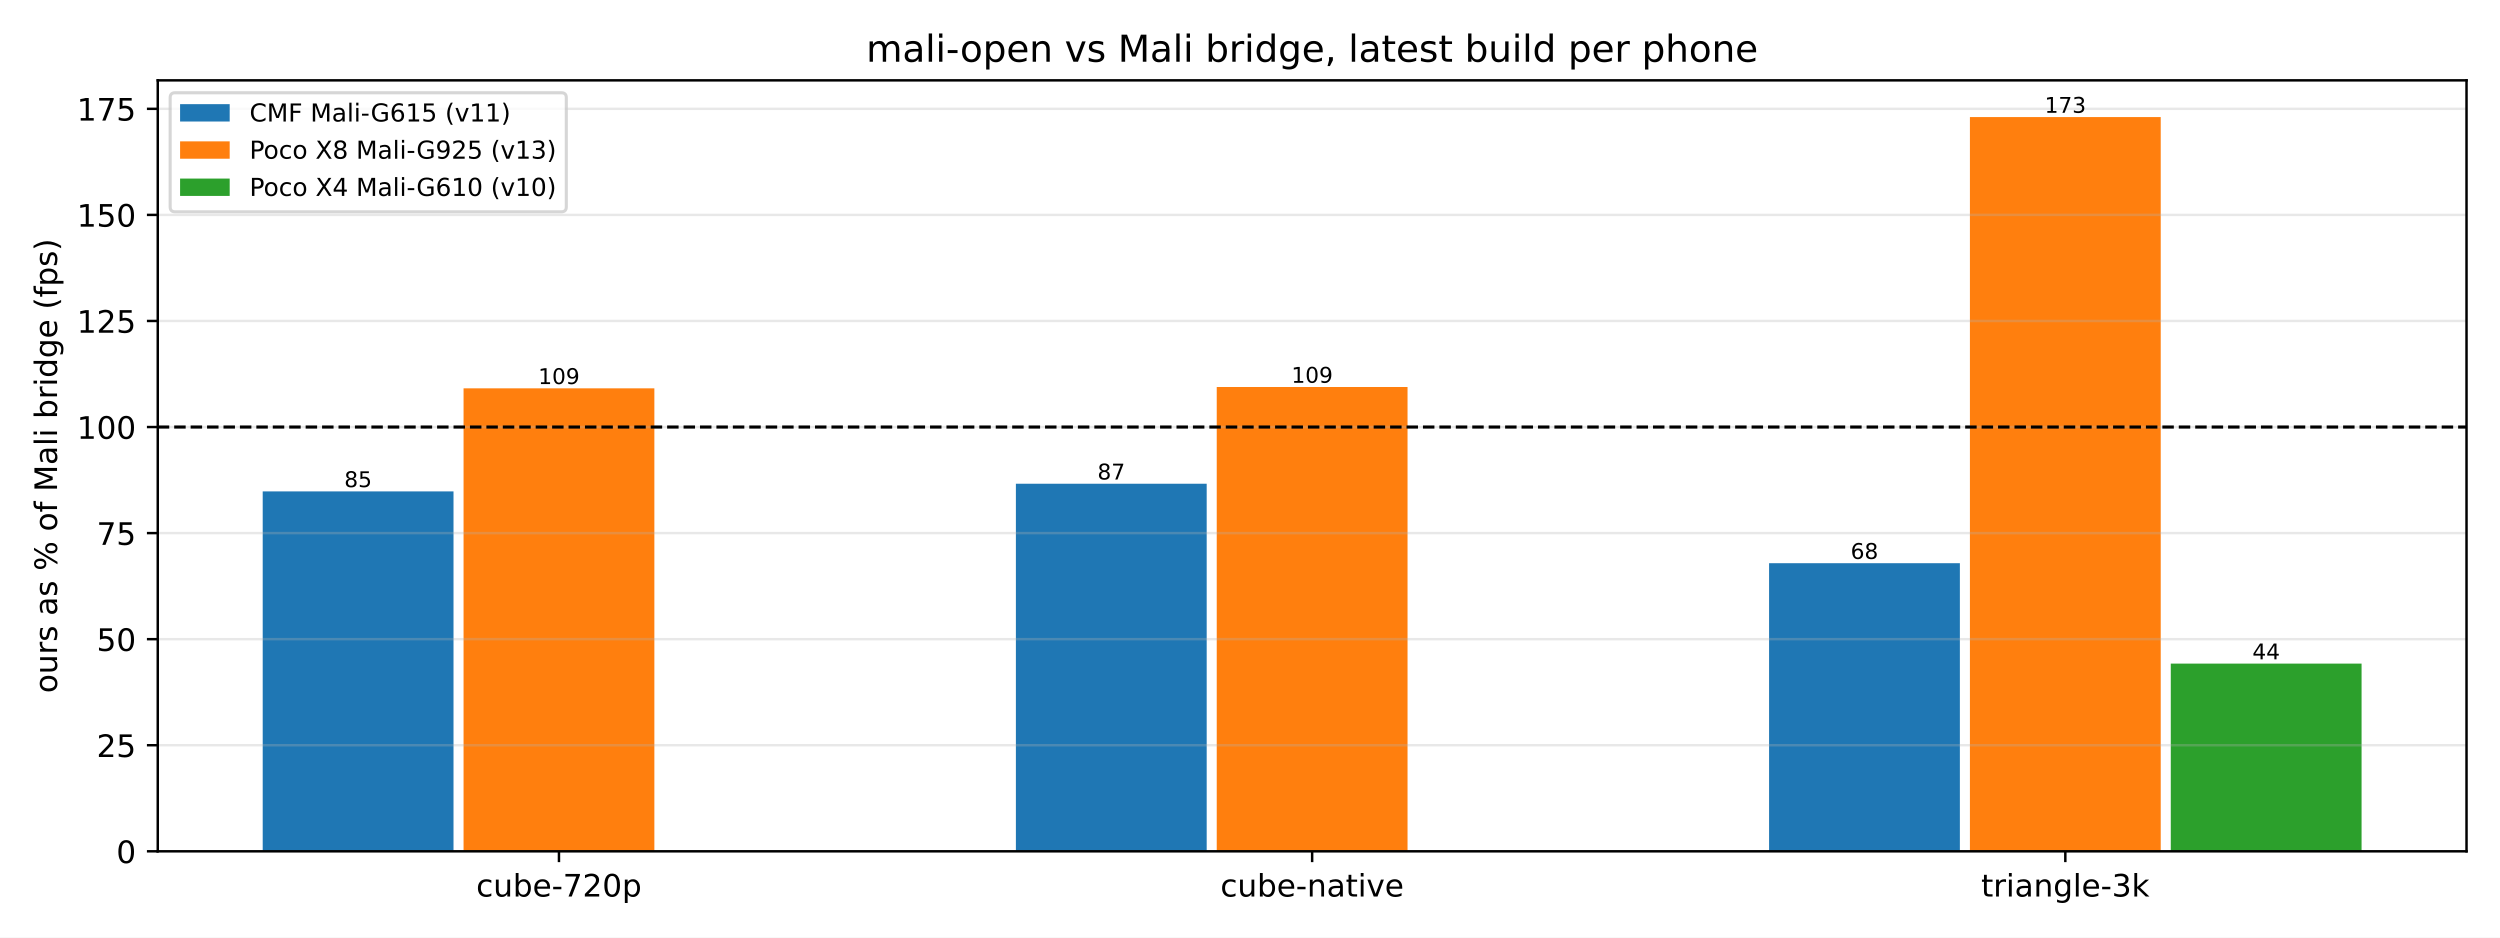
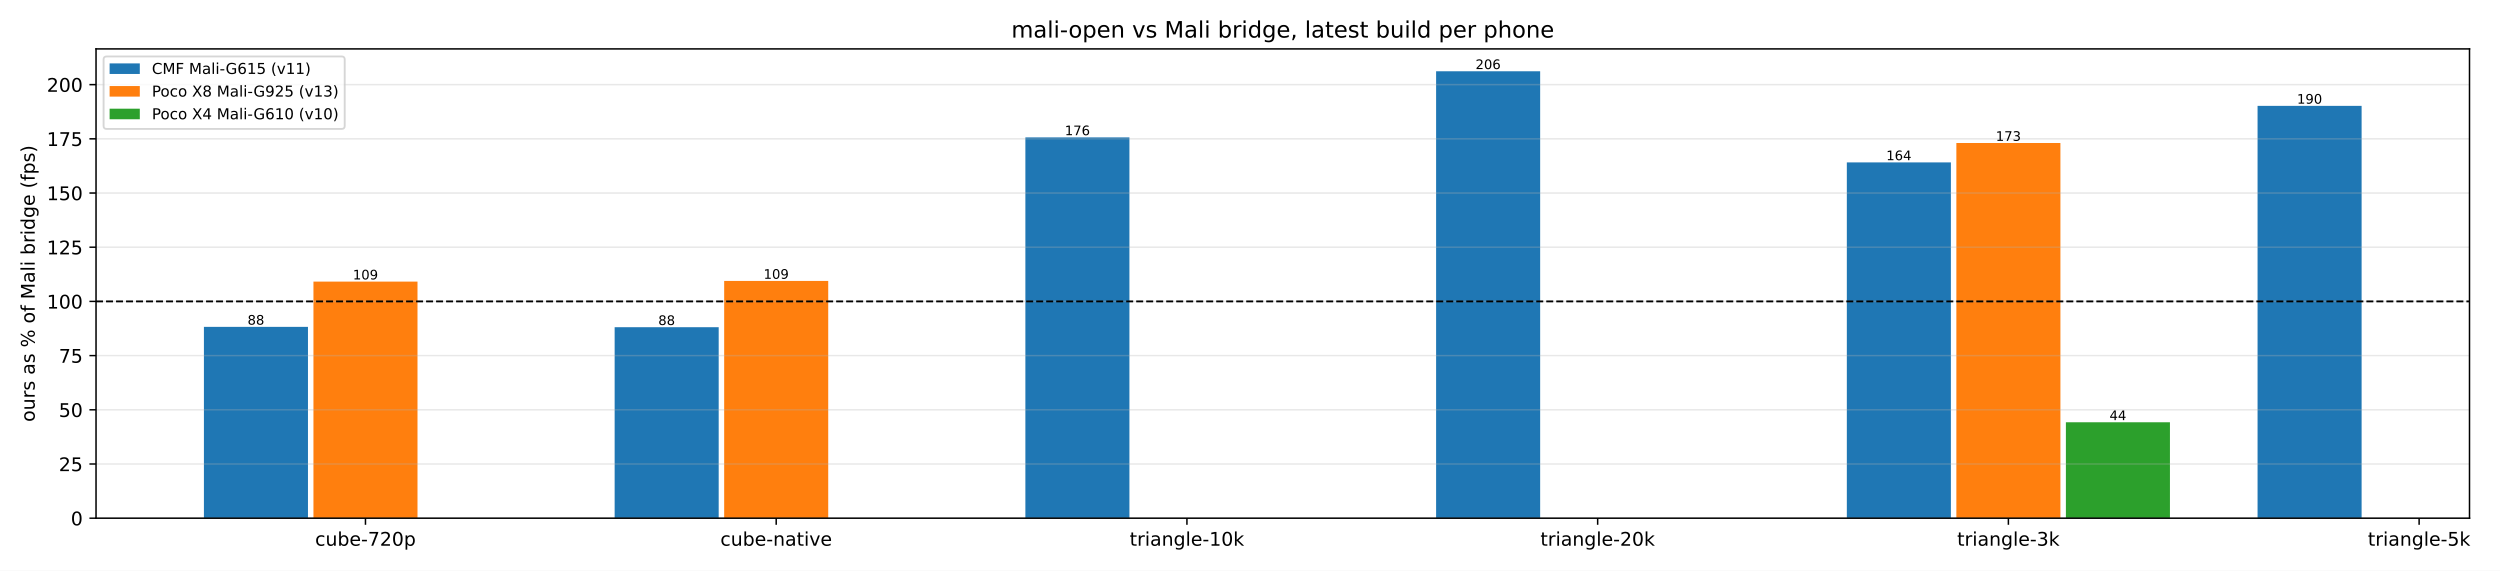
- <svg xmlns="http://www.w3.org/2000/svg" xmlns:xlink="http://www.w3.org/1999/xlink" width="806.4pt" height="302.4pt" viewBox="0 0 806.4 302.4" version="1.1">
+ <svg xmlns="http://www.w3.org/2000/svg" xmlns:xlink="http://www.w3.org/1999/xlink" width="1324.8pt" height="302.4pt" viewBox="0 0 1324.8 302.4" version="1.1">
  <defs>
    <style type="text/css">*{stroke-linejoin: round; stroke-linecap: butt}</style>
  </defs>
  <g id="figure_1">
    <g id="patch_1">
-       <path d="M 0 302.4  L 806.4 302.4  L 806.4 0  L 0 0  z " style="fill: #ffffff" />
+       <path d="M 0 302.4  L 1324.8 302.4  L 1324.8 0  L 0 0  z " style="fill: #ffffff" />
    </g>
    <g id="axes_1">
      <g id="patch_2">
-         <path d="M 50.888 274.599  L 795.6 274.599  L 795.6 25.918  L 50.888 25.918  z " style="fill: #ffffff" />
+         <path d="M 50.888 274.599  L 1308.637 274.599  L 1308.637 25.918  L 50.888 25.918  z " style="fill: #ffffff" />
      </g>
      <g id="patch_3">
-         <path d="M 84.739 274.599  L 146.285 274.599  L 146.285 158.498  L 84.739 158.498  z " clip-path="url(#p9785401d02)" style="fill: #1f77b4" />
+         <path d="M 108.059 274.599  L 163.198 274.599  L 163.198 173.207  L 108.059 173.207  z " clip-path="url(#pd540a2a265)" style="fill: #1f77b4" />
      </g>
      <g id="patch_4">
-         <path d="M 327.685 274.599  L 389.232 274.599  L 389.232 156.039  L 327.685 156.039  z " clip-path="url(#p9785401d02)" style="fill: #1f77b4" />
+         <path d="M 325.712 274.599  L 380.851 274.599  L 380.851 173.391  L 325.712 173.391  z " clip-path="url(#pd540a2a265)" style="fill: #1f77b4" />
      </g>
      <g id="patch_5">
-         <path d="M 570.632 274.599  L 632.178 274.599  L 632.178 181.66  L 570.632 181.66  z " clip-path="url(#p9785401d02)" style="fill: #1f77b4" />
+         <path d="M 543.366 274.599  L 598.505 274.599  L 598.505 72.808  L 543.366 72.808  z " clip-path="url(#pd540a2a265)" style="fill: #1f77b4" />
      </g>
      <g id="patch_6">
-         <path d="M 149.525 274.599  L 211.071 274.599  L 211.071 125.254  L 149.525 125.254  z " clip-path="url(#p9785401d02)" style="fill: #ff7f0e" />
+         <path d="M 761.02 274.599  L 816.159 274.599  L 816.159 37.76  L 761.02 37.76  z " clip-path="url(#pd540a2a265)" style="fill: #1f77b4" />
      </g>
      <g id="patch_7">
-         <path d="M 392.471 274.599  L 454.017 274.599  L 454.017 124.837  L 392.471 124.837  z " clip-path="url(#p9785401d02)" style="fill: #ff7f0e" />
+         <path d="M 978.674 274.599  L 1033.813 274.599  L 1033.813 86.046  L 978.674 86.046  z " clip-path="url(#pd540a2a265)" style="fill: #1f77b4" />
      </g>
      <g id="patch_8">
-         <path d="M 635.417 274.599  L 696.964 274.599  L 696.964 37.76  L 635.417 37.76  z " clip-path="url(#p9785401d02)" style="fill: #ff7f0e" />
+         <path d="M 1196.328 274.599  L 1251.466 274.599  L 1251.466 56.096  L 1196.328 56.096  z " clip-path="url(#pd540a2a265)" style="fill: #1f77b4" />
      </g>
      <g id="patch_9">
-         <path d="M 700.203 274.599  L 761.749 274.599  L 761.749 214.046  L 700.203 214.046  z " clip-path="url(#p9785401d02)" style="fill: #2ca02c" />
+         <path d="M 166.1 274.599  L 221.239 274.599  L 221.239 149.237  L 166.1 149.237  z " clip-path="url(#pd540a2a265)" style="fill: #ff7f0e" />
+       </g>
+       <g id="patch_10">
+         <path d="M 383.753 274.599  L 438.892 274.599  L 438.892 148.888  L 383.753 148.888  z " clip-path="url(#pd540a2a265)" style="fill: #ff7f0e" />
+       </g>
+       <g id="patch_11">
+         <path d="M 1036.715 274.599  L 1091.854 274.599  L 1091.854 75.795  L 1036.715 75.795  z " clip-path="url(#pd540a2a265)" style="fill: #ff7f0e" />
+       </g>
+       <g id="patch_12">
+         <path d="M 1094.756 274.599  L 1149.895 274.599  L 1149.895 223.77  L 1094.756 223.77  z " clip-path="url(#pd540a2a265)" style="fill: #2ca02c" />
      </g>
      <g id="matplotlib.axis_1">
        <g id="xtick_1">
          <g id="line2d_1">
            <defs>
              <path id="meeb56da116" d="M 0 0  L 0 3.5  " style="stroke: #000000; stroke-width: 0.8" />
            </defs>
            <g>
-               <use xlink:href="#meeb56da116" x="180.298" y="274.599" style="stroke: #000000; stroke-width: 0.8" />
+               <use xlink:href="#meeb56da116" x="193.669" y="274.599" style="stroke: #000000; stroke-width: 0.8" />
            </g>
          </g>
          <g id="text_1">
-             <text style="font-size: 10px; font-family: 'DejaVu Sans', 'Bitstream Vera Sans', 'Computer Modern Sans Serif', 'Lucida Grande', 'Verdana', 'Geneva', 'Lucid', 'Arial', 'Helvetica', 'Avant Garde', sans-serif; text-anchor: middle" x="180.298" y="289.198" transform="rotate(-0 180.2977 289.1977)">cube-720p</text>
+             <text style="font-size: 10px; font-family: 'DejaVu Sans', 'Bitstream Vera Sans', 'Computer Modern Sans Serif', 'Lucida Grande', 'Verdana', 'Geneva', 'Lucid', 'Arial', 'Helvetica', 'Avant Garde', sans-serif; text-anchor: middle" x="193.669" y="289.198" transform="rotate(-0 193.6692 289.1977)">cube-720p</text>
          </g>
        </g>
        <g id="xtick_2">
          <g id="line2d_2">
            <g>
-               <use xlink:href="#meeb56da116" x="423.244" y="274.599" style="stroke: #000000; stroke-width: 0.8" />
+               <use xlink:href="#meeb56da116" x="411.323" y="274.599" style="stroke: #000000; stroke-width: 0.8" />
            </g>
          </g>
          <g id="text_2">
-             <text style="font-size: 10px; font-family: 'DejaVu Sans', 'Bitstream Vera Sans', 'Computer Modern Sans Serif', 'Lucida Grande', 'Verdana', 'Geneva', 'Lucid', 'Arial', 'Helvetica', 'Avant Garde', sans-serif; text-anchor: middle" x="423.244" y="289.198" transform="rotate(-0 423.2441 289.1977)">cube-native</text>
+             <text style="font-size: 10px; font-family: 'DejaVu Sans', 'Bitstream Vera Sans', 'Computer Modern Sans Serif', 'Lucida Grande', 'Verdana', 'Geneva', 'Lucid', 'Arial', 'Helvetica', 'Avant Garde', sans-serif; text-anchor: middle" x="411.323" y="289.198" transform="rotate(-0 411.3229 289.1977)">cube-native</text>
          </g>
        </g>
        <g id="xtick_3">
          <g id="line2d_3">
            <g>
-               <use xlink:href="#meeb56da116" x="666.191" y="274.599" style="stroke: #000000; stroke-width: 0.8" />
+               <use xlink:href="#meeb56da116" x="628.977" y="274.599" style="stroke: #000000; stroke-width: 0.8" />
            </g>
          </g>
          <g id="text_3">
-             <text style="font-size: 10px; font-family: 'DejaVu Sans', 'Bitstream Vera Sans', 'Computer Modern Sans Serif', 'Lucida Grande', 'Verdana', 'Geneva', 'Lucid', 'Arial', 'Helvetica', 'Avant Garde', sans-serif; text-anchor: middle" x="666.191" y="289.198" transform="rotate(-0 666.1905 289.1977)">triangle-3k</text>
+             <text style="font-size: 10px; font-family: 'DejaVu Sans', 'Bitstream Vera Sans', 'Computer Modern Sans Serif', 'Lucida Grande', 'Verdana', 'Geneva', 'Lucid', 'Arial', 'Helvetica', 'Avant Garde', sans-serif; text-anchor: middle" x="628.977" y="289.198" transform="rotate(-0 628.9767 289.1977)">triangle-10k</text>
+           </g>
+         </g>
+         <g id="xtick_4">
+           <g id="line2d_4">
+             <g>
+               <use xlink:href="#meeb56da116" x="846.63" y="274.599" style="stroke: #000000; stroke-width: 0.8" />
+             </g>
+           </g>
+           <g id="text_4">
+             <text style="font-size: 10px; font-family: 'DejaVu Sans', 'Bitstream Vera Sans', 'Computer Modern Sans Serif', 'Lucida Grande', 'Verdana', 'Geneva', 'Lucid', 'Arial', 'Helvetica', 'Avant Garde', sans-serif; text-anchor: middle" x="846.63" y="289.198" transform="rotate(-0 846.6305 289.1977)">triangle-20k</text>
+           </g>
+         </g>
+         <g id="xtick_5">
+           <g id="line2d_5">
+             <g>
+               <use xlink:href="#meeb56da116" x="1064.284" y="274.599" style="stroke: #000000; stroke-width: 0.8" />
+             </g>
+           </g>
+           <g id="text_5">
+             <text style="font-size: 10px; font-family: 'DejaVu Sans', 'Bitstream Vera Sans', 'Computer Modern Sans Serif', 'Lucida Grande', 'Verdana', 'Geneva', 'Lucid', 'Arial', 'Helvetica', 'Avant Garde', sans-serif; text-anchor: middle" x="1064.284" y="289.198" transform="rotate(-0 1064.284 289.1977)">triangle-3k</text>
+           </g>
+         </g>
+         <g id="xtick_6">
+           <g id="line2d_6">
+             <g>
+               <use xlink:href="#meeb56da116" x="1281.938" y="274.599" style="stroke: #000000; stroke-width: 0.8" />
+             </g>
+           </g>
+           <g id="text_6">
+             <text style="font-size: 10px; font-family: 'DejaVu Sans', 'Bitstream Vera Sans', 'Computer Modern Sans Serif', 'Lucida Grande', 'Verdana', 'Geneva', 'Lucid', 'Arial', 'Helvetica', 'Avant Garde', sans-serif; text-anchor: middle" x="1281.938" y="289.198" transform="rotate(-0 1281.938 289.1977)">triangle-5k</text>
          </g>
        </g>
      </g>
      <g id="matplotlib.axis_2">
        <g id="ytick_1">
-           <g id="line2d_4">
-             <path d="M 50.888 274.599  L 795.6 274.599  " clip-path="url(#p9785401d02)" style="fill: none; stroke: #b0b0b0; stroke-opacity: 0.3; stroke-width: 0.8; stroke-linecap: square" />
-           </g>
-           <g id="line2d_5">
+           <g id="line2d_7">
+             <path d="M 50.888 274.599  L 1308.637 274.599  " clip-path="url(#pd540a2a265)" style="fill: none; stroke: #b0b0b0; stroke-opacity: 0.3; stroke-width: 0.8; stroke-linecap: square" />
+           </g>
+           <g id="line2d_8">
            <defs>
              <path id="m3015daee9b" d="M 0 0  L -3.5 0  " style="stroke: #000000; stroke-width: 0.8" />
            </defs>
            <g>
              <use xlink:href="#m3015daee9b" x="50.888" y="274.599" style="stroke: #000000; stroke-width: 0.8" />
            </g>
          </g>
-           <g id="text_4">
+           <g id="text_7">
            <text style="font-size: 10px; font-family: 'DejaVu Sans', 'Bitstream Vera Sans', 'Computer Modern Sans Serif', 'Lucida Grande', 'Verdana', 'Geneva', 'Lucid', 'Arial', 'Helvetica', 'Avant Garde', sans-serif; text-anchor: end" x="43.888" y="278.398" transform="rotate(-0 43.88828 278.398)">0</text>
          </g>
        </g>
        <g id="ytick_2">
-           <g id="line2d_6">
-             <path d="M 50.888 240.386  L 795.6 240.386  " clip-path="url(#p9785401d02)" style="fill: none; stroke: #b0b0b0; stroke-opacity: 0.3; stroke-width: 0.8; stroke-linecap: square" />
-           </g>
-           <g id="line2d_7">
-             <g>
-               <use xlink:href="#m3015daee9b" x="50.888" y="240.386" style="stroke: #000000; stroke-width: 0.8" />
-             </g>
-           </g>
-           <g id="text_5">
-             <text style="font-size: 10px; font-family: 'DejaVu Sans', 'Bitstream Vera Sans', 'Computer Modern Sans Serif', 'Lucida Grande', 'Verdana', 'Geneva', 'Lucid', 'Arial', 'Helvetica', 'Avant Garde', sans-serif; text-anchor: end" x="43.888" y="244.184" transform="rotate(-0 43.88828 244.1844)">25</text>
+           <g id="line2d_9">
+             <path d="M 50.888 245.88  L 1308.637 245.88  " clip-path="url(#pd540a2a265)" style="fill: none; stroke: #b0b0b0; stroke-opacity: 0.3; stroke-width: 0.8; stroke-linecap: square" />
+           </g>
+           <g id="line2d_10">
+             <g>
+               <use xlink:href="#m3015daee9b" x="50.888" y="245.88" style="stroke: #000000; stroke-width: 0.8" />
+             </g>
+           </g>
+           <g id="text_8">
+             <text style="font-size: 10px; font-family: 'DejaVu Sans', 'Bitstream Vera Sans', 'Computer Modern Sans Serif', 'Lucida Grande', 'Verdana', 'Geneva', 'Lucid', 'Arial', 'Helvetica', 'Avant Garde', sans-serif; text-anchor: end" x="43.888" y="249.679" transform="rotate(-0 43.88828 249.6789)">25</text>
          </g>
        </g>
        <g id="ytick_3">
-           <g id="line2d_8">
-             <path d="M 50.888 206.172  L 795.6 206.172  " clip-path="url(#p9785401d02)" style="fill: none; stroke: #b0b0b0; stroke-opacity: 0.3; stroke-width: 0.8; stroke-linecap: square" />
-           </g>
-           <g id="line2d_9">
-             <g>
-               <use xlink:href="#m3015daee9b" x="50.888" y="206.172" style="stroke: #000000; stroke-width: 0.8" />
-             </g>
-           </g>
-           <g id="text_6">
-             <text style="font-size: 10px; font-family: 'DejaVu Sans', 'Bitstream Vera Sans', 'Computer Modern Sans Serif', 'Lucida Grande', 'Verdana', 'Geneva', 'Lucid', 'Arial', 'Helvetica', 'Avant Garde', sans-serif; text-anchor: end" x="43.888" y="209.971" transform="rotate(-0 43.88828 209.9708)">50</text>
+           <g id="line2d_11">
+             <path d="M 50.888 217.161  L 1308.637 217.161  " clip-path="url(#pd540a2a265)" style="fill: none; stroke: #b0b0b0; stroke-opacity: 0.3; stroke-width: 0.8; stroke-linecap: square" />
+           </g>
+           <g id="line2d_12">
+             <g>
+               <use xlink:href="#m3015daee9b" x="50.888" y="217.161" style="stroke: #000000; stroke-width: 0.8" />
+             </g>
+           </g>
+           <g id="text_9">
+             <text style="font-size: 10px; font-family: 'DejaVu Sans', 'Bitstream Vera Sans', 'Computer Modern Sans Serif', 'Lucida Grande', 'Verdana', 'Geneva', 'Lucid', 'Arial', 'Helvetica', 'Avant Garde', sans-serif; text-anchor: end" x="43.888" y="220.96" transform="rotate(-0 43.88828 220.9598)">50</text>
          </g>
        </g>
        <g id="ytick_4">
-           <g id="line2d_10">
-             <path d="M 50.888 171.958  L 795.6 171.958  " clip-path="url(#p9785401d02)" style="fill: none; stroke: #b0b0b0; stroke-opacity: 0.3; stroke-width: 0.8; stroke-linecap: square" />
-           </g>
-           <g id="line2d_11">
-             <g>
-               <use xlink:href="#m3015daee9b" x="50.888" y="171.958" style="stroke: #000000; stroke-width: 0.8" />
-             </g>
-           </g>
-           <g id="text_7">
-             <text style="font-size: 10px; font-family: 'DejaVu Sans', 'Bitstream Vera Sans', 'Computer Modern Sans Serif', 'Lucida Grande', 'Verdana', 'Geneva', 'Lucid', 'Arial', 'Helvetica', 'Avant Garde', sans-serif; text-anchor: end" x="43.888" y="175.757" transform="rotate(-0 43.88828 175.7572)">75</text>
+           <g id="line2d_13">
+             <path d="M 50.888 188.442  L 1308.637 188.442  " clip-path="url(#pd540a2a265)" style="fill: none; stroke: #b0b0b0; stroke-opacity: 0.3; stroke-width: 0.8; stroke-linecap: square" />
+           </g>
+           <g id="line2d_14">
+             <g>
+               <use xlink:href="#m3015daee9b" x="50.888" y="188.442" style="stroke: #000000; stroke-width: 0.8" />
+             </g>
+           </g>
+           <g id="text_10">
+             <text style="font-size: 10px; font-family: 'DejaVu Sans', 'Bitstream Vera Sans', 'Computer Modern Sans Serif', 'Lucida Grande', 'Verdana', 'Geneva', 'Lucid', 'Arial', 'Helvetica', 'Avant Garde', sans-serif; text-anchor: end" x="43.888" y="192.241" transform="rotate(-0 43.88828 192.2406)">75</text>
          </g>
        </g>
        <g id="ytick_5">
-           <g id="line2d_12">
-             <path d="M 50.888 137.745  L 795.6 137.745  " clip-path="url(#p9785401d02)" style="fill: none; stroke: #b0b0b0; stroke-opacity: 0.3; stroke-width: 0.8; stroke-linecap: square" />
-           </g>
-           <g id="line2d_13">
-             <g>
-               <use xlink:href="#m3015daee9b" x="50.888" y="137.745" style="stroke: #000000; stroke-width: 0.8" />
-             </g>
-           </g>
-           <g id="text_8">
-             <text style="font-size: 10px; font-family: 'DejaVu Sans', 'Bitstream Vera Sans', 'Computer Modern Sans Serif', 'Lucida Grande', 'Verdana', 'Geneva', 'Lucid', 'Arial', 'Helvetica', 'Avant Garde', sans-serif; text-anchor: end" x="43.888" y="141.544" transform="rotate(-0 43.88828 141.5437)">100</text>
+           <g id="line2d_15">
+             <path d="M 50.888 159.723  L 1308.637 159.723  " clip-path="url(#pd540a2a265)" style="fill: none; stroke: #b0b0b0; stroke-opacity: 0.3; stroke-width: 0.8; stroke-linecap: square" />
+           </g>
+           <g id="line2d_16">
+             <g>
+               <use xlink:href="#m3015daee9b" x="50.888" y="159.723" style="stroke: #000000; stroke-width: 0.8" />
+             </g>
+           </g>
+           <g id="text_11">
+             <text style="font-size: 10px; font-family: 'DejaVu Sans', 'Bitstream Vera Sans', 'Computer Modern Sans Serif', 'Lucida Grande', 'Verdana', 'Geneva', 'Lucid', 'Arial', 'Helvetica', 'Avant Garde', sans-serif; text-anchor: end" x="43.888" y="163.521" transform="rotate(-0 43.88828 163.5215)">100</text>
          </g>
        </g>
        <g id="ytick_6">
-           <g id="line2d_14">
-             <path d="M 50.888 103.531  L 795.6 103.531  " clip-path="url(#p9785401d02)" style="fill: none; stroke: #b0b0b0; stroke-opacity: 0.3; stroke-width: 0.8; stroke-linecap: square" />
-           </g>
-           <g id="line2d_15">
-             <g>
-               <use xlink:href="#m3015daee9b" x="50.888" y="103.531" style="stroke: #000000; stroke-width: 0.8" />
-             </g>
-           </g>
-           <g id="text_9">
-             <text style="font-size: 10px; font-family: 'DejaVu Sans', 'Bitstream Vera Sans', 'Computer Modern Sans Serif', 'Lucida Grande', 'Verdana', 'Geneva', 'Lucid', 'Arial', 'Helvetica', 'Avant Garde', sans-serif; text-anchor: end" x="43.888" y="107.33" transform="rotate(-0 43.88828 107.3301)">125</text>
+           <g id="line2d_17">
+             <path d="M 50.888 131.003  L 1308.637 131.003  " clip-path="url(#pd540a2a265)" style="fill: none; stroke: #b0b0b0; stroke-opacity: 0.3; stroke-width: 0.8; stroke-linecap: square" />
+           </g>
+           <g id="line2d_18">
+             <g>
+               <use xlink:href="#m3015daee9b" x="50.888" y="131.003" style="stroke: #000000; stroke-width: 0.8" />
+             </g>
+           </g>
+           <g id="text_12">
+             <text style="font-size: 10px; font-family: 'DejaVu Sans', 'Bitstream Vera Sans', 'Computer Modern Sans Serif', 'Lucida Grande', 'Verdana', 'Geneva', 'Lucid', 'Arial', 'Helvetica', 'Avant Garde', sans-serif; text-anchor: end" x="43.888" y="134.802" transform="rotate(-0 43.88828 134.8023)">125</text>
          </g>
        </g>
        <g id="ytick_7">
-           <g id="line2d_16">
-             <path d="M 50.888 69.318  L 795.6 69.318  " clip-path="url(#p9785401d02)" style="fill: none; stroke: #b0b0b0; stroke-opacity: 0.3; stroke-width: 0.8; stroke-linecap: square" />
-           </g>
-           <g id="line2d_17">
-             <g>
-               <use xlink:href="#m3015daee9b" x="50.888" y="69.318" style="stroke: #000000; stroke-width: 0.8" />
-             </g>
-           </g>
-           <g id="text_10">
-             <text style="font-size: 10px; font-family: 'DejaVu Sans', 'Bitstream Vera Sans', 'Computer Modern Sans Serif', 'Lucida Grande', 'Verdana', 'Geneva', 'Lucid', 'Arial', 'Helvetica', 'Avant Garde', sans-serif; text-anchor: end" x="43.888" y="73.116" transform="rotate(-0 43.88828 73.11645)">150</text>
+           <g id="line2d_19">
+             <path d="M 50.888 102.284  L 1308.637 102.284  " clip-path="url(#pd540a2a265)" style="fill: none; stroke: #b0b0b0; stroke-opacity: 0.3; stroke-width: 0.8; stroke-linecap: square" />
+           </g>
+           <g id="line2d_20">
+             <g>
+               <use xlink:href="#m3015daee9b" x="50.888" y="102.284" style="stroke: #000000; stroke-width: 0.8" />
+             </g>
+           </g>
+           <g id="text_13">
+             <text style="font-size: 10px; font-family: 'DejaVu Sans', 'Bitstream Vera Sans', 'Computer Modern Sans Serif', 'Lucida Grande', 'Verdana', 'Geneva', 'Lucid', 'Arial', 'Helvetica', 'Avant Garde', sans-serif; text-anchor: end" x="43.888" y="106.083" transform="rotate(-0 43.88828 106.0832)">150</text>
          </g>
        </g>
        <g id="ytick_8">
-           <g id="line2d_18">
-             <path d="M 50.888 35.104  L 795.6 35.104  " clip-path="url(#p9785401d02)" style="fill: none; stroke: #b0b0b0; stroke-opacity: 0.3; stroke-width: 0.8; stroke-linecap: square" />
-           </g>
-           <g id="line2d_19">
-             <g>
-               <use xlink:href="#m3015daee9b" x="50.888" y="35.104" style="stroke: #000000; stroke-width: 0.8" />
-             </g>
-           </g>
-           <g id="text_11">
-             <text style="font-size: 10px; font-family: 'DejaVu Sans', 'Bitstream Vera Sans', 'Computer Modern Sans Serif', 'Lucida Grande', 'Verdana', 'Geneva', 'Lucid', 'Arial', 'Helvetica', 'Avant Garde', sans-serif; text-anchor: end" x="43.888" y="38.903" transform="rotate(-0 43.88828 38.90285)">175</text>
-           </g>
-         </g>
-         <g id="text_12">
+           <g id="line2d_21">
+             <path d="M 50.888 73.565  L 1308.637 73.565  " clip-path="url(#pd540a2a265)" style="fill: none; stroke: #b0b0b0; stroke-opacity: 0.3; stroke-width: 0.8; stroke-linecap: square" />
+           </g>
+           <g id="line2d_22">
+             <g>
+               <use xlink:href="#m3015daee9b" x="50.888" y="73.565" style="stroke: #000000; stroke-width: 0.8" />
+             </g>
+           </g>
+           <g id="text_14">
+             <text style="font-size: 10px; font-family: 'DejaVu Sans', 'Bitstream Vera Sans', 'Computer Modern Sans Serif', 'Lucida Grande', 'Verdana', 'Geneva', 'Lucid', 'Arial', 'Helvetica', 'Avant Garde', sans-serif; text-anchor: end" x="43.888" y="77.364" transform="rotate(-0 43.88828 77.36401)">175</text>
+           </g>
+         </g>
+         <g id="ytick_9">
+           <g id="line2d_23">
+             <path d="M 50.888 44.846  L 1308.637 44.846  " clip-path="url(#pd540a2a265)" style="fill: none; stroke: #b0b0b0; stroke-opacity: 0.3; stroke-width: 0.8; stroke-linecap: square" />
+           </g>
+           <g id="line2d_24">
+             <g>
+               <use xlink:href="#m3015daee9b" x="50.888" y="44.846" style="stroke: #000000; stroke-width: 0.8" />
+             </g>
+           </g>
+           <g id="text_15">
+             <text style="font-size: 10px; font-family: 'DejaVu Sans', 'Bitstream Vera Sans', 'Computer Modern Sans Serif', 'Lucida Grande', 'Verdana', 'Geneva', 'Lucid', 'Arial', 'Helvetica', 'Avant Garde', sans-serif; text-anchor: end" x="43.888" y="48.645" transform="rotate(-0 43.88828 48.64487)">200</text>
+           </g>
+         </g>
+         <g id="text_16">
          <text style="font-size: 10px; font-family: 'DejaVu Sans', 'Bitstream Vera Sans', 'Computer Modern Sans Serif', 'Lucida Grande', 'Verdana', 'Geneva', 'Lucid', 'Arial', 'Helvetica', 'Avant Garde', sans-serif; text-anchor: middle" x="18.398" y="150.259" transform="rotate(-90 18.39844 150.2587)">ours as % of Mali bridge (fps)</text>
        </g>
      </g>
-       <g id="line2d_20">
-         <path d="M 50.888 137.745  L 795.6 137.745  " clip-path="url(#p9785401d02)" style="fill: none; stroke-dasharray: 3.7,1.6; stroke-dashoffset: 0; stroke: #000000" />
-       </g>
-       <g id="patch_10">
+       <g id="line2d_25">
+         <path d="M 50.888 159.723  L 1308.637 159.723  " clip-path="url(#pd540a2a265)" style="fill: none; stroke-dasharray: 3.7,1.6; stroke-dashoffset: 0; stroke: #000000" />
+       </g>
+       <g id="patch_13">
        <path d="M 50.888 274.599  L 50.888 25.918  " style="fill: none; stroke: #000000; stroke-width: 0.8; stroke-linejoin: miter; stroke-linecap: square" />
      </g>
-       <g id="patch_11">
-         <path d="M 795.6 274.599  L 795.6 25.918  " style="fill: none; stroke: #000000; stroke-width: 0.8; stroke-linejoin: miter; stroke-linecap: square" />
-       </g>
-       <g id="patch_12">
-         <path d="M 50.888 274.599  L 795.6 274.599  " style="fill: none; stroke: #000000; stroke-width: 0.8; stroke-linejoin: miter; stroke-linecap: square" />
-       </g>
-       <g id="patch_13">
-         <path d="M 50.888 25.918  L 795.6 25.918  " style="fill: none; stroke: #000000; stroke-width: 0.8; stroke-linejoin: miter; stroke-linecap: square" />
-       </g>
-       <g id="text_13">
-         <text style="font-size: 7px; font-family: 'DejaVu Sans', 'Bitstream Vera Sans', 'Computer Modern Sans Serif', 'Lucida Grande', 'Verdana', 'Geneva', 'Lucid', 'Arial', 'Helvetica', 'Avant Garde', sans-serif; text-anchor: middle" x="115.512" y="157.13" transform="rotate(-0 115.512 157.1298)">85</text>
-       </g>
-       <g id="text_14">
-         <text style="font-size: 7px; font-family: 'DejaVu Sans', 'Bitstream Vera Sans', 'Computer Modern Sans Serif', 'Lucida Grande', 'Verdana', 'Geneva', 'Lucid', 'Arial', 'Helvetica', 'Avant Garde', sans-serif; text-anchor: middle" x="358.458" y="154.671" transform="rotate(-0 358.4584 154.6706)">87</text>
-       </g>
-       <g id="text_15">
-         <text style="font-size: 7px; font-family: 'DejaVu Sans', 'Bitstream Vera Sans', 'Computer Modern Sans Serif', 'Lucida Grande', 'Verdana', 'Geneva', 'Lucid', 'Arial', 'Helvetica', 'Avant Garde', sans-serif; text-anchor: middle" x="601.405" y="180.292" transform="rotate(-0 601.4048 180.2918)">68</text>
-       </g>
-       <g id="text_16">
-         <text style="font-size: 7px; font-family: 'DejaVu Sans', 'Bitstream Vera Sans', 'Computer Modern Sans Serif', 'Lucida Grande', 'Verdana', 'Geneva', 'Lucid', 'Arial', 'Helvetica', 'Avant Garde', sans-serif; text-anchor: middle" x="180.298" y="123.885" transform="rotate(-0 180.2977 123.8851)">109</text>
+       <g id="patch_14">
+         <path d="M 1308.637 274.599  L 1308.637 25.918  " style="fill: none; stroke: #000000; stroke-width: 0.8; stroke-linejoin: miter; stroke-linecap: square" />
+       </g>
+       <g id="patch_15">
+         <path d="M 50.888 274.599  L 1308.637 274.599  " style="fill: none; stroke: #000000; stroke-width: 0.8; stroke-linejoin: miter; stroke-linecap: square" />
+       </g>
+       <g id="patch_16">
+         <path d="M 50.888 25.918  L 1308.637 25.918  " style="fill: none; stroke: #000000; stroke-width: 0.8; stroke-linejoin: miter; stroke-linecap: square" />
      </g>
      <g id="text_17">
-         <text style="font-size: 7px; font-family: 'DejaVu Sans', 'Bitstream Vera Sans', 'Computer Modern Sans Serif', 'Lucida Grande', 'Verdana', 'Geneva', 'Lucid', 'Arial', 'Helvetica', 'Avant Garde', sans-serif; text-anchor: middle" x="423.244" y="123.468" transform="rotate(-0 423.2441 123.4685)">109</text>
+         <text style="font-size: 7px; font-family: 'DejaVu Sans', 'Bitstream Vera Sans', 'Computer Modern Sans Serif', 'Lucida Grande', 'Verdana', 'Geneva', 'Lucid', 'Arial', 'Helvetica', 'Avant Garde', sans-serif; text-anchor: middle" x="135.628" y="172.058" transform="rotate(-0 135.6282 172.0581)">88</text>
      </g>
      <g id="text_18">
-         <text style="font-size: 7px; font-family: 'DejaVu Sans', 'Bitstream Vera Sans', 'Computer Modern Sans Serif', 'Lucida Grande', 'Verdana', 'Geneva', 'Lucid', 'Arial', 'Helvetica', 'Avant Garde', sans-serif; text-anchor: middle" x="666.191" y="36.392" transform="rotate(-0 666.1905 36.39154)">173</text>
+         <text style="font-size: 7px; font-family: 'DejaVu Sans', 'Bitstream Vera Sans', 'Computer Modern Sans Serif', 'Lucida Grande', 'Verdana', 'Geneva', 'Lucid', 'Arial', 'Helvetica', 'Avant Garde', sans-serif; text-anchor: middle" x="353.282" y="172.242" transform="rotate(-0 353.2819 172.2422)">88</text>
      </g>
      <g id="text_19">
-         <text style="font-size: 7px; font-family: 'DejaVu Sans', 'Bitstream Vera Sans', 'Computer Modern Sans Serif', 'Lucida Grande', 'Verdana', 'Geneva', 'Lucid', 'Arial', 'Helvetica', 'Avant Garde', sans-serif; text-anchor: middle" x="730.976" y="212.678" transform="rotate(-0 730.9763 212.6775)">44</text>
+         <text style="font-size: 7px; font-family: 'DejaVu Sans', 'Bitstream Vera Sans', 'Computer Modern Sans Serif', 'Lucida Grande', 'Verdana', 'Geneva', 'Lucid', 'Arial', 'Helvetica', 'Avant Garde', sans-serif; text-anchor: middle" x="570.936" y="71.66" transform="rotate(-0 570.9357 71.65964)">176</text>
      </g>
      <g id="text_20">
-         <text style="font-size: 12px; font-family: 'DejaVu Sans', 'Bitstream Vera Sans', 'Computer Modern Sans Serif', 'Lucida Grande', 'Verdana', 'Geneva', 'Lucid', 'Arial', 'Helvetica', 'Avant Garde', sans-serif; text-anchor: middle" x="423.244" y="19.918" transform="rotate(-0 423.2441 19.91812)">mali-open vs Mali bridge, latest build per phone</text>
+         <text style="font-size: 7px; font-family: 'DejaVu Sans', 'Bitstream Vera Sans', 'Computer Modern Sans Serif', 'Lucida Grande', 'Verdana', 'Geneva', 'Lucid', 'Arial', 'Helvetica', 'Avant Garde', sans-serif; text-anchor: middle" x="788.589" y="36.611" transform="rotate(-0 788.5895 36.61132)">206</text>
+       </g>
+       <g id="text_21">
+         <text style="font-size: 7px; font-family: 'DejaVu Sans', 'Bitstream Vera Sans', 'Computer Modern Sans Serif', 'Lucida Grande', 'Verdana', 'Geneva', 'Lucid', 'Arial', 'Helvetica', 'Avant Garde', sans-serif; text-anchor: middle" x="1006.243" y="84.897" transform="rotate(-0 1006.243 84.89745)">164</text>
+       </g>
+       <g id="text_22">
+         <text style="font-size: 7px; font-family: 'DejaVu Sans', 'Bitstream Vera Sans', 'Computer Modern Sans Serif', 'Lucida Grande', 'Verdana', 'Geneva', 'Lucid', 'Arial', 'Helvetica', 'Avant Garde', sans-serif; text-anchor: middle" x="1223.897" y="54.947" transform="rotate(-0 1223.897 54.94709)">190</text>
+       </g>
+       <g id="text_23">
+         <text style="font-size: 7px; font-family: 'DejaVu Sans', 'Bitstream Vera Sans', 'Computer Modern Sans Serif', 'Lucida Grande', 'Verdana', 'Geneva', 'Lucid', 'Arial', 'Helvetica', 'Avant Garde', sans-serif; text-anchor: middle" x="193.669" y="148.089" transform="rotate(-0 193.6692 148.0887)">109</text>
+       </g>
+       <g id="text_24">
+         <text style="font-size: 7px; font-family: 'DejaVu Sans', 'Bitstream Vera Sans', 'Computer Modern Sans Serif', 'Lucida Grande', 'Verdana', 'Geneva', 'Lucid', 'Arial', 'Helvetica', 'Avant Garde', sans-serif; text-anchor: middle" x="411.323" y="147.739" transform="rotate(-0 411.3229 147.739)">109</text>
+       </g>
+       <g id="text_25">
+         <text style="font-size: 7px; font-family: 'DejaVu Sans', 'Bitstream Vera Sans', 'Computer Modern Sans Serif', 'Lucida Grande', 'Verdana', 'Geneva', 'Lucid', 'Arial', 'Helvetica', 'Avant Garde', sans-serif; text-anchor: middle" x="1064.284" y="74.646" transform="rotate(-0 1064.284 74.64593)">173</text>
+       </g>
+       <g id="text_26">
+         <text style="font-size: 7px; font-family: 'DejaVu Sans', 'Bitstream Vera Sans', 'Computer Modern Sans Serif', 'Lucida Grande', 'Verdana', 'Geneva', 'Lucid', 'Arial', 'Helvetica', 'Avant Garde', sans-serif; text-anchor: middle" x="1122.325" y="222.622" transform="rotate(-0 1122.325 222.6217)">44</text>
+       </g>
+       <g id="text_27">
+         <text style="font-size: 12px; font-family: 'DejaVu Sans', 'Bitstream Vera Sans', 'Computer Modern Sans Serif', 'Lucida Grande', 'Verdana', 'Geneva', 'Lucid', 'Arial', 'Helvetica', 'Avant Garde', sans-serif; text-anchor: middle" x="679.763" y="19.918" transform="rotate(-0 679.7626 19.91812)">mali-open vs Mali bridge, latest build per phone</text>
      </g>
      <g id="legend_1">
-         <g id="patch_14">
+         <g id="patch_17">
          <path d="M 56.488 68.32  L 181.068 68.32  Q 182.668 68.32 182.668 66.72  L 182.668 31.518  Q 182.668 29.918 181.068 29.918  L 56.488 29.918  Q 54.888 29.918 54.888 31.518  L 54.888 66.72  Q 54.888 68.32 56.488 68.32  z " style="fill: #ffffff; opacity: 0.8; stroke: #cccccc; stroke-linejoin: miter" />
        </g>
-         <g id="patch_15">
+         <g id="patch_18">
          <path d="M 58.088 39.197  L 74.088 39.197  L 74.088 33.597  L 58.088 33.597  z " style="fill: #1f77b4" />
        </g>
-         <g id="text_21">
+         <g id="text_28">
          <text style="font-size: 8px; font-family: 'DejaVu Sans', 'Bitstream Vera Sans', 'Computer Modern Sans Serif', 'Lucida Grande', 'Verdana', 'Geneva', 'Lucid', 'Arial', 'Helvetica', 'Avant Garde', sans-serif; text-anchor: start" x="80.488" y="39.197" transform="rotate(-0 80.48828 39.19687)">CMF Mali-G615 (v11)</text>
        </g>
-         <g id="patch_16">
+         <g id="patch_19">
          <path d="M 58.088 51.197  L 74.088 51.197  L 74.088 45.597  L 58.088 45.597  z " style="fill: #ff7f0e" />
        </g>
-         <g id="text_22">
+         <g id="text_29">
          <text style="font-size: 8px; font-family: 'DejaVu Sans', 'Bitstream Vera Sans', 'Computer Modern Sans Serif', 'Lucida Grande', 'Verdana', 'Geneva', 'Lucid', 'Arial', 'Helvetica', 'Avant Garde', sans-serif; text-anchor: start" x="80.488" y="51.197" transform="rotate(-0 80.48828 51.1975)">Poco X8 Mali-G925 (v13)</text>
        </g>
-         <g id="patch_17">
+         <g id="patch_20">
          <path d="M 58.088 63.198  L 74.088 63.198  L 74.088 57.598  L 58.088 57.598  z " style="fill: #2ca02c" />
        </g>
-         <g id="text_23">
+         <g id="text_30">
          <text style="font-size: 8px; font-family: 'DejaVu Sans', 'Bitstream Vera Sans', 'Computer Modern Sans Serif', 'Lucida Grande', 'Verdana', 'Geneva', 'Lucid', 'Arial', 'Helvetica', 'Avant Garde', sans-serif; text-anchor: start" x="80.488" y="63.198" transform="rotate(-0 80.48828 63.19812)">Poco X4 Mali-G610 (v10)</text>
        </g>
      </g>
    </g>
  </g>
  <defs>
-     <clipPath id="p9785401d02">
-       <rect x="50.888" y="25.918" width="744.712" height="248.681" />
+     <clipPath id="pd540a2a265">
+       <rect x="50.888" y="25.918" width="1257.749" height="248.681" />
    </clipPath>
  </defs>
</svg>
